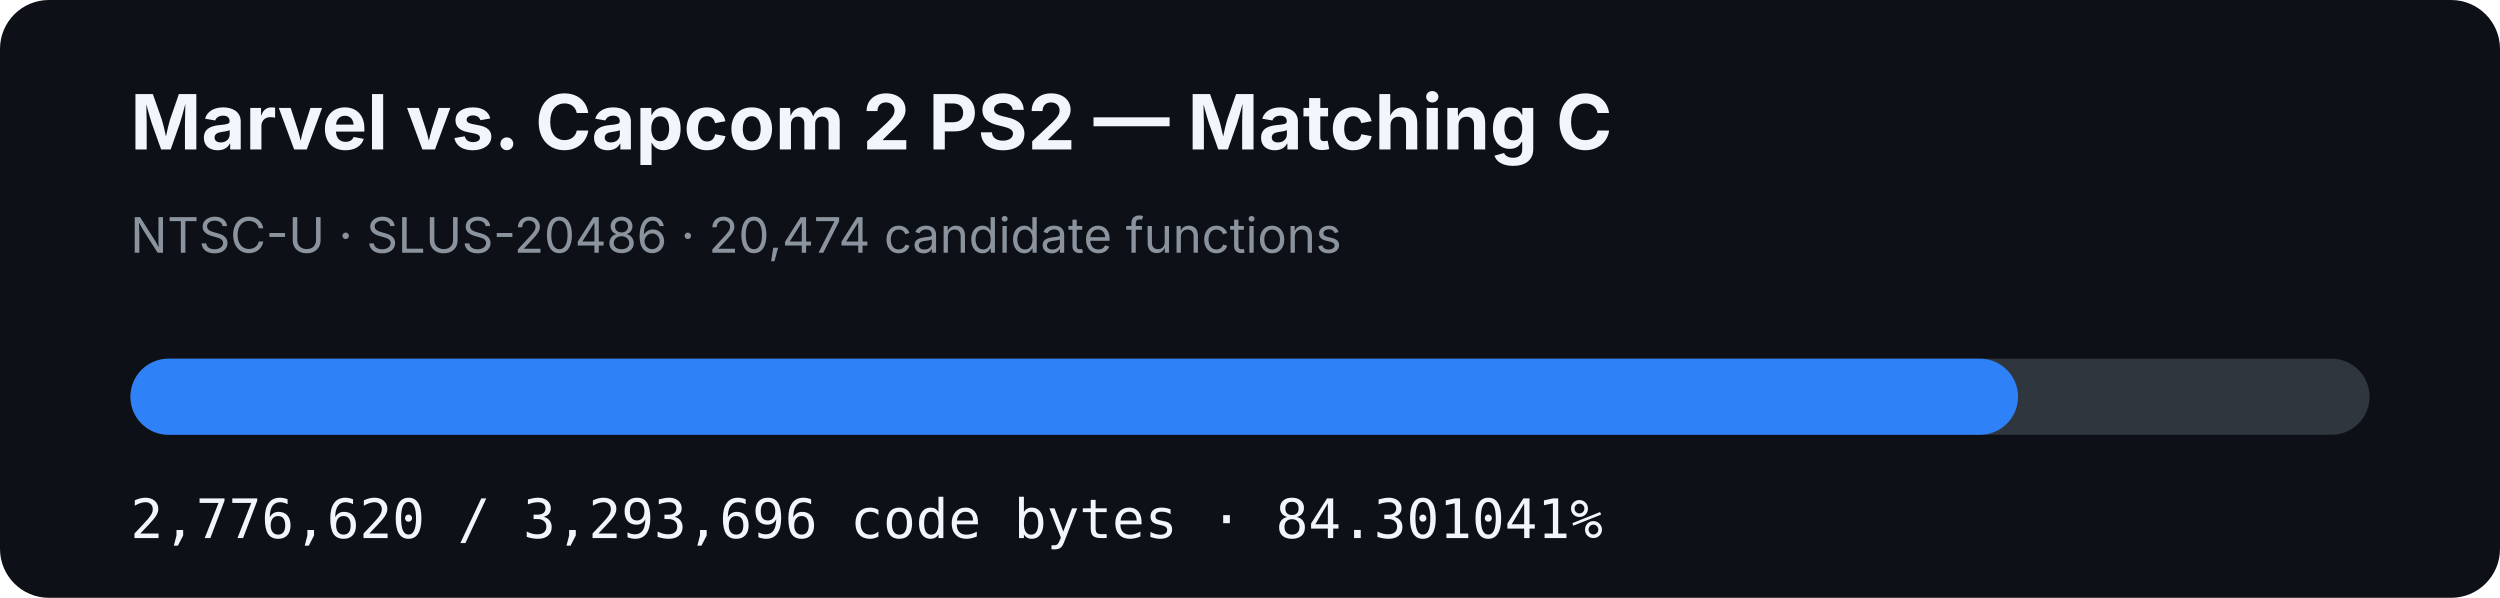
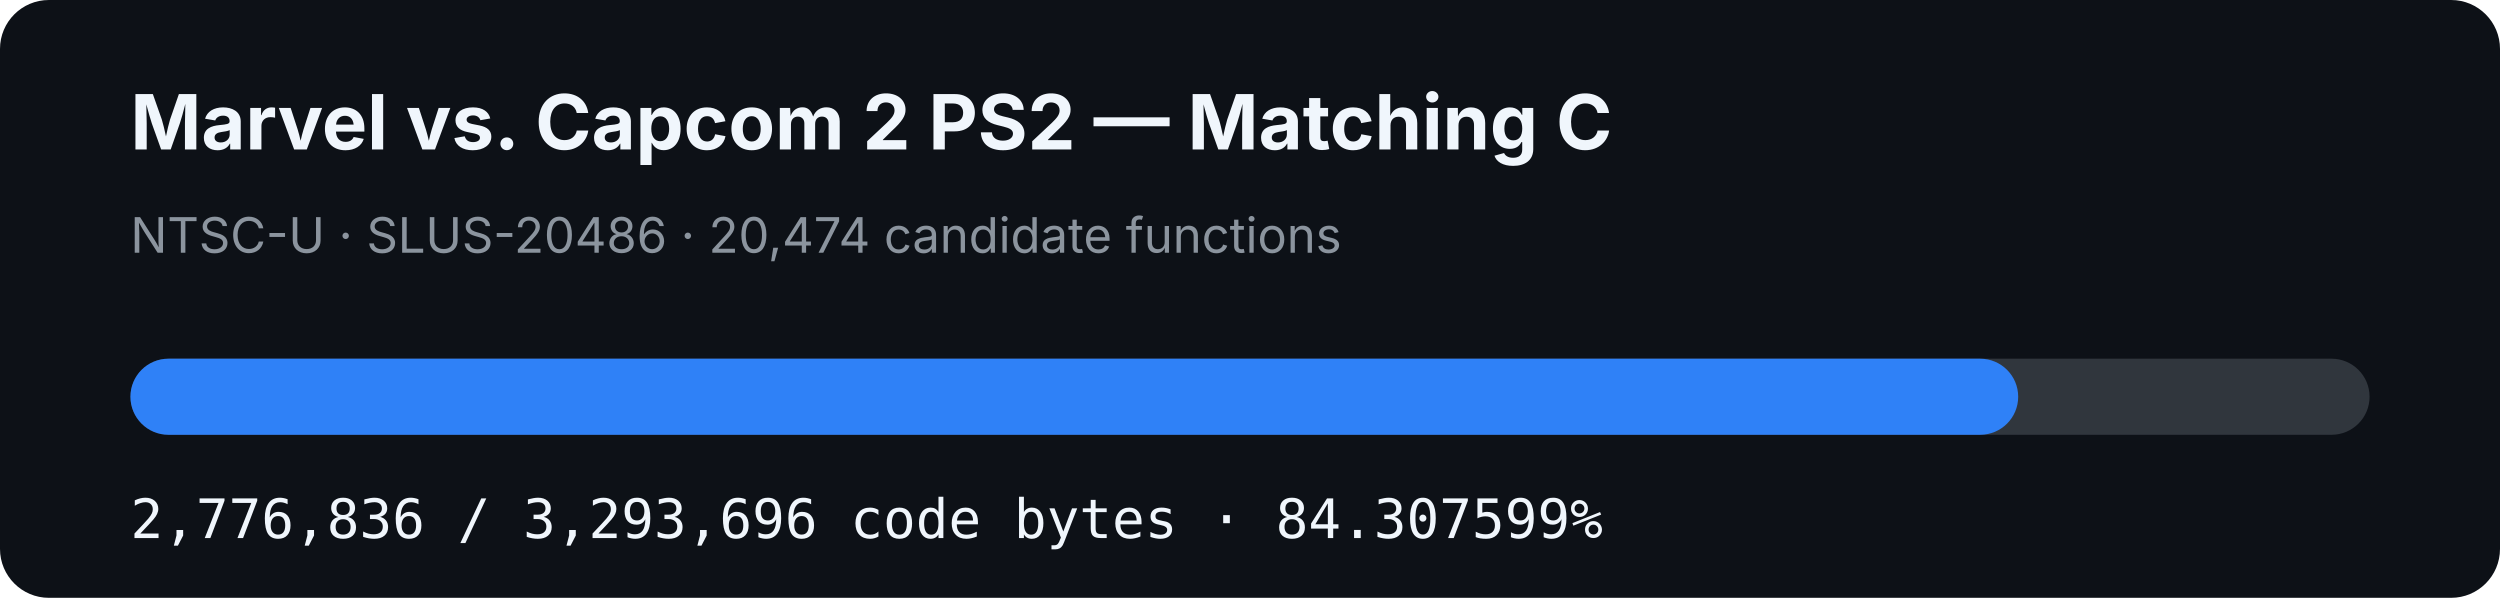
- <svg xmlns="http://www.w3.org/2000/svg" width="920" height="220" viewBox="0 0 920 220" role="img" aria-label="MVC2 PS2 matching C progress: 84.301041%">
+ <svg xmlns="http://www.w3.org/2000/svg" width="920" height="220" viewBox="0 0 920 220" role="img" aria-label="MVC2 PS2 matching C progress: 84.307599%">
  <rect width="920" height="220" rx="18" fill="#0d1117" />
  <text x="48" y="55" fill="#f0f6fc" font-family="-apple-system,BlinkMacSystemFont,Segoe UI,sans-serif" font-size="28" font-weight="700">Marvel vs. Capcom 2 PS2 — Matching C</text>
  <text x="48" y="93" fill="#8b949e" font-family="-apple-system,BlinkMacSystemFont,Segoe UI,sans-serif" font-size="18">NTSC-U · SLUS-20486 · 20,474 candidate functions</text>
  <rect x="48" y="132" width="824" height="28" rx="14" fill="#30363d" />
-   <rect x="48" y="132" width="694.641" height="28" rx="14" fill="#2f81f7" />
-   <text x="48" y="198" fill="#f0f6fc" font-family="ui-monospace,SFMono-Regular,Menlo,monospace" font-size="20">2,776,620 / 3,293,696 code bytes · 84.301041%</text>
+   <rect x="48" y="132" width="694.695" height="28" rx="14" fill="#2f81f7" />
+   <text x="48" y="198" fill="#f0f6fc" font-family="ui-monospace,SFMono-Regular,Menlo,monospace" font-size="20">2,776,836 / 3,293,696 code bytes · 84.307599%</text>
</svg>
